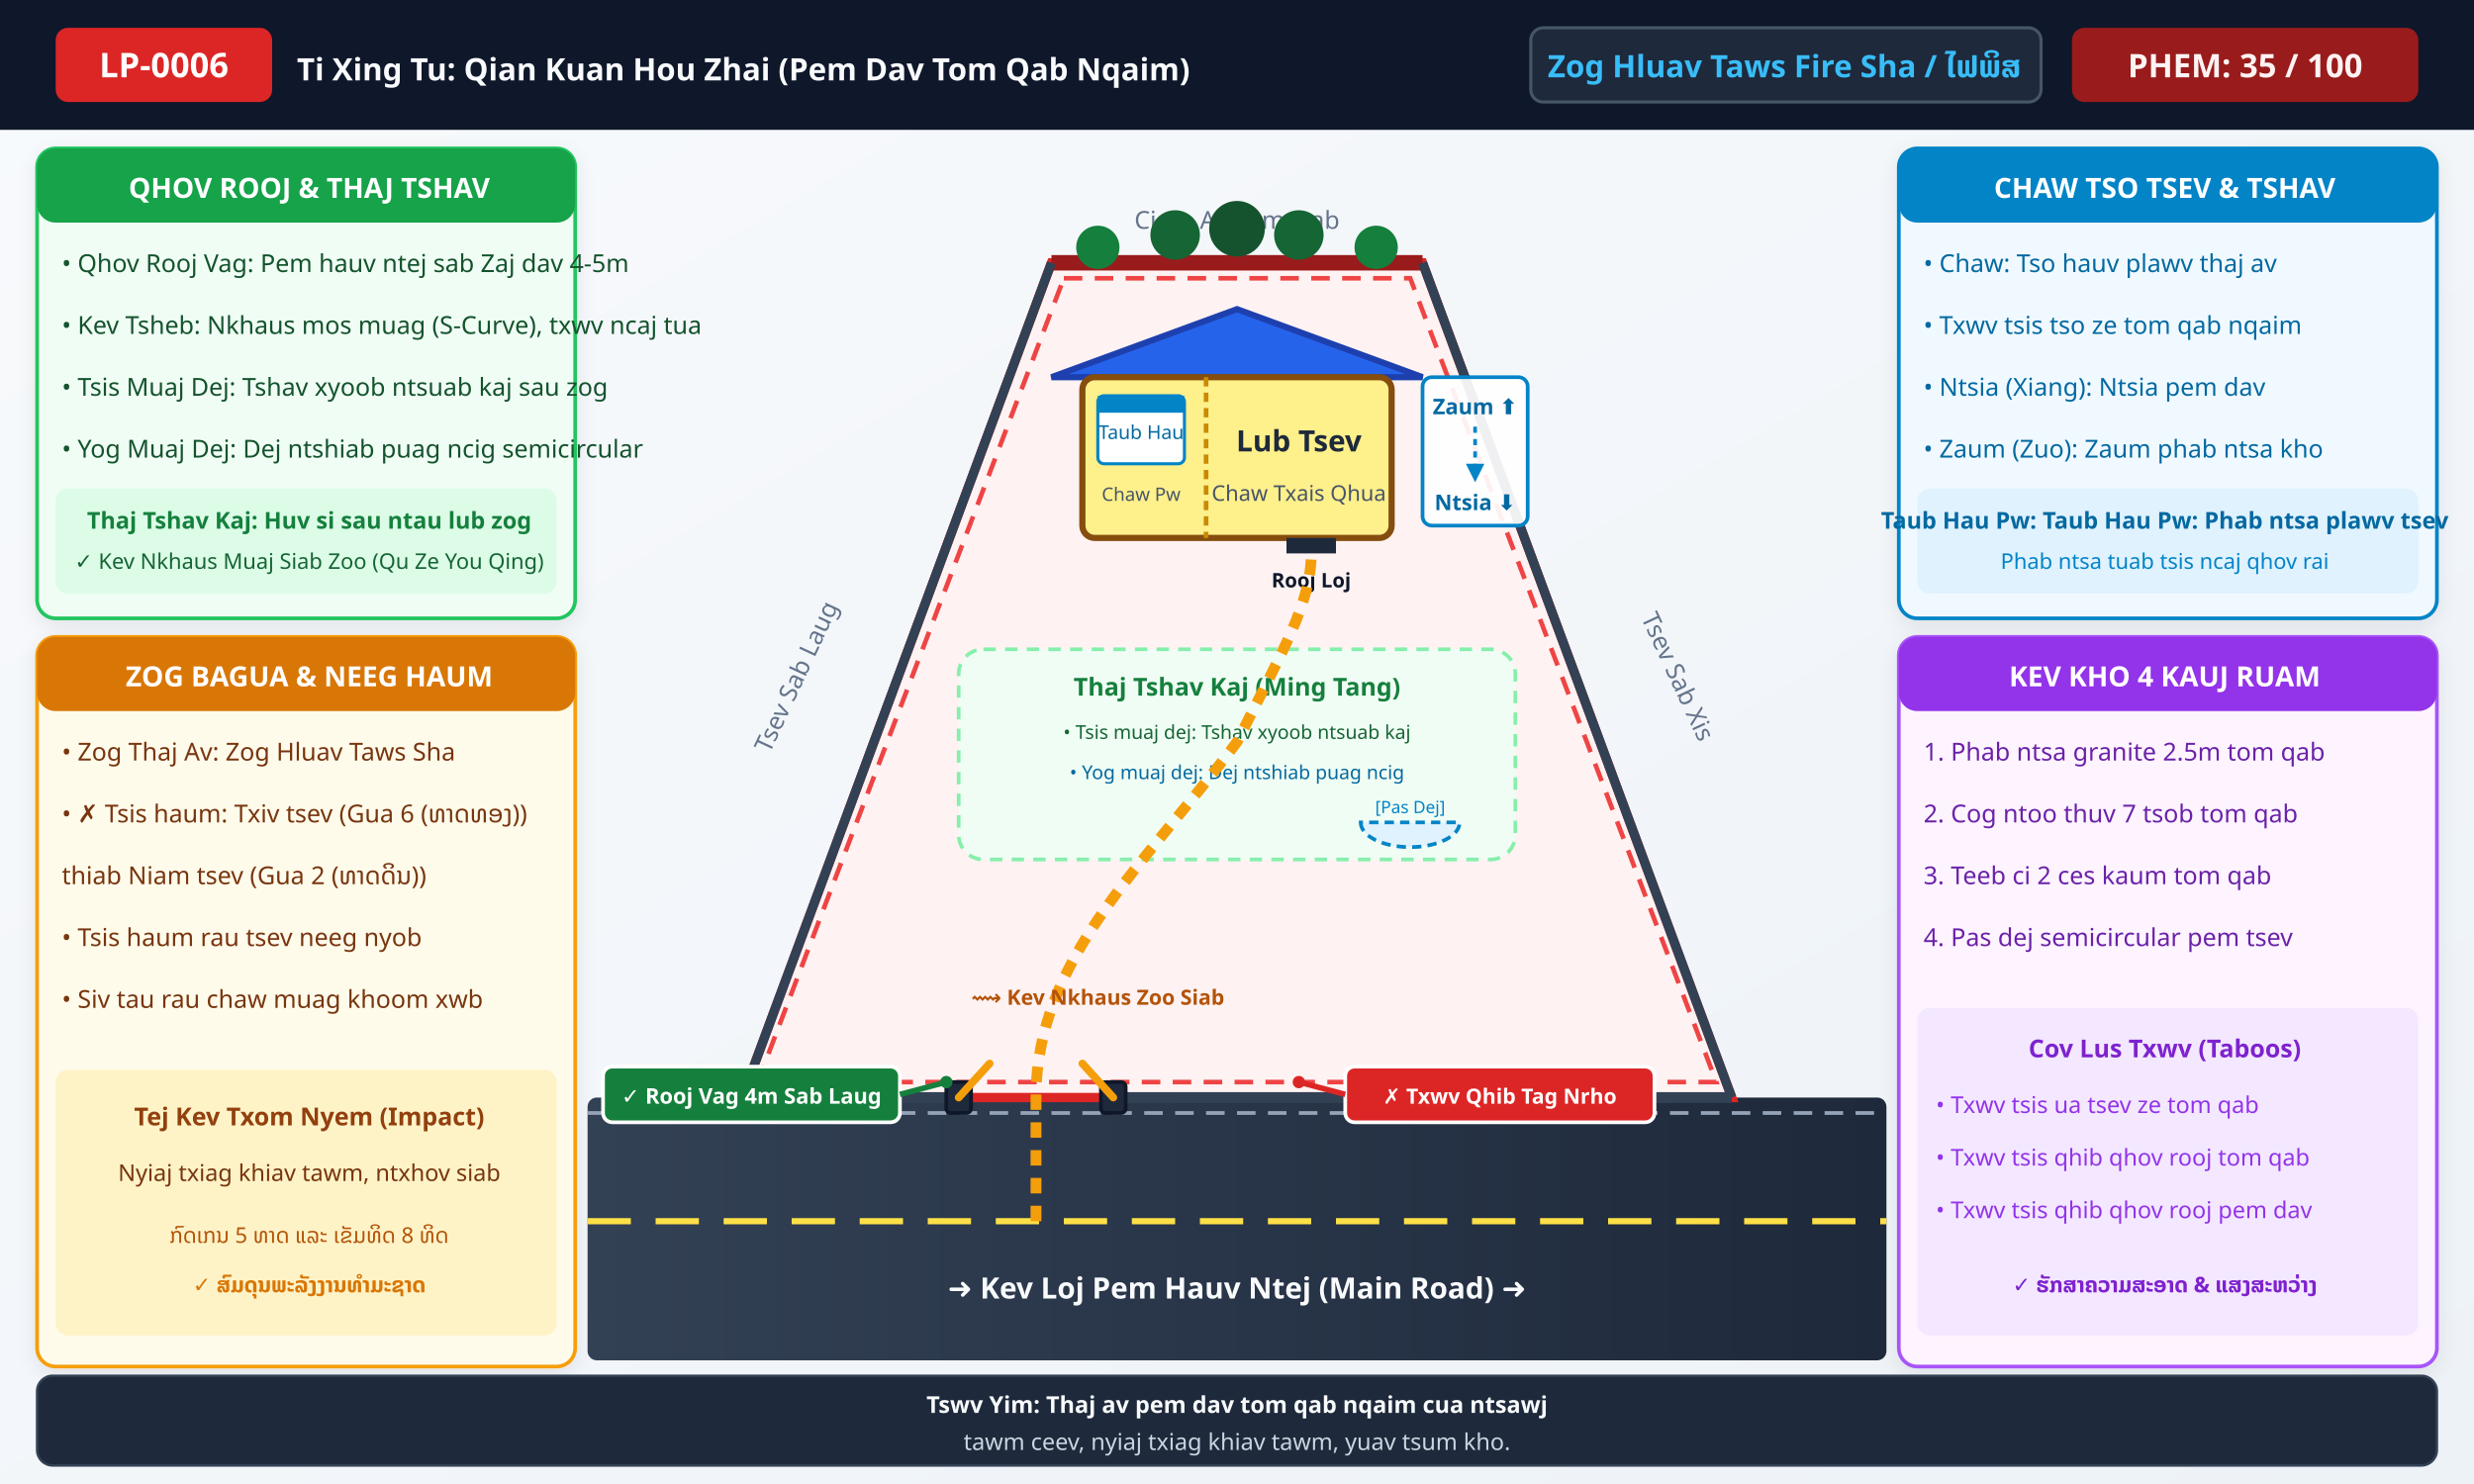
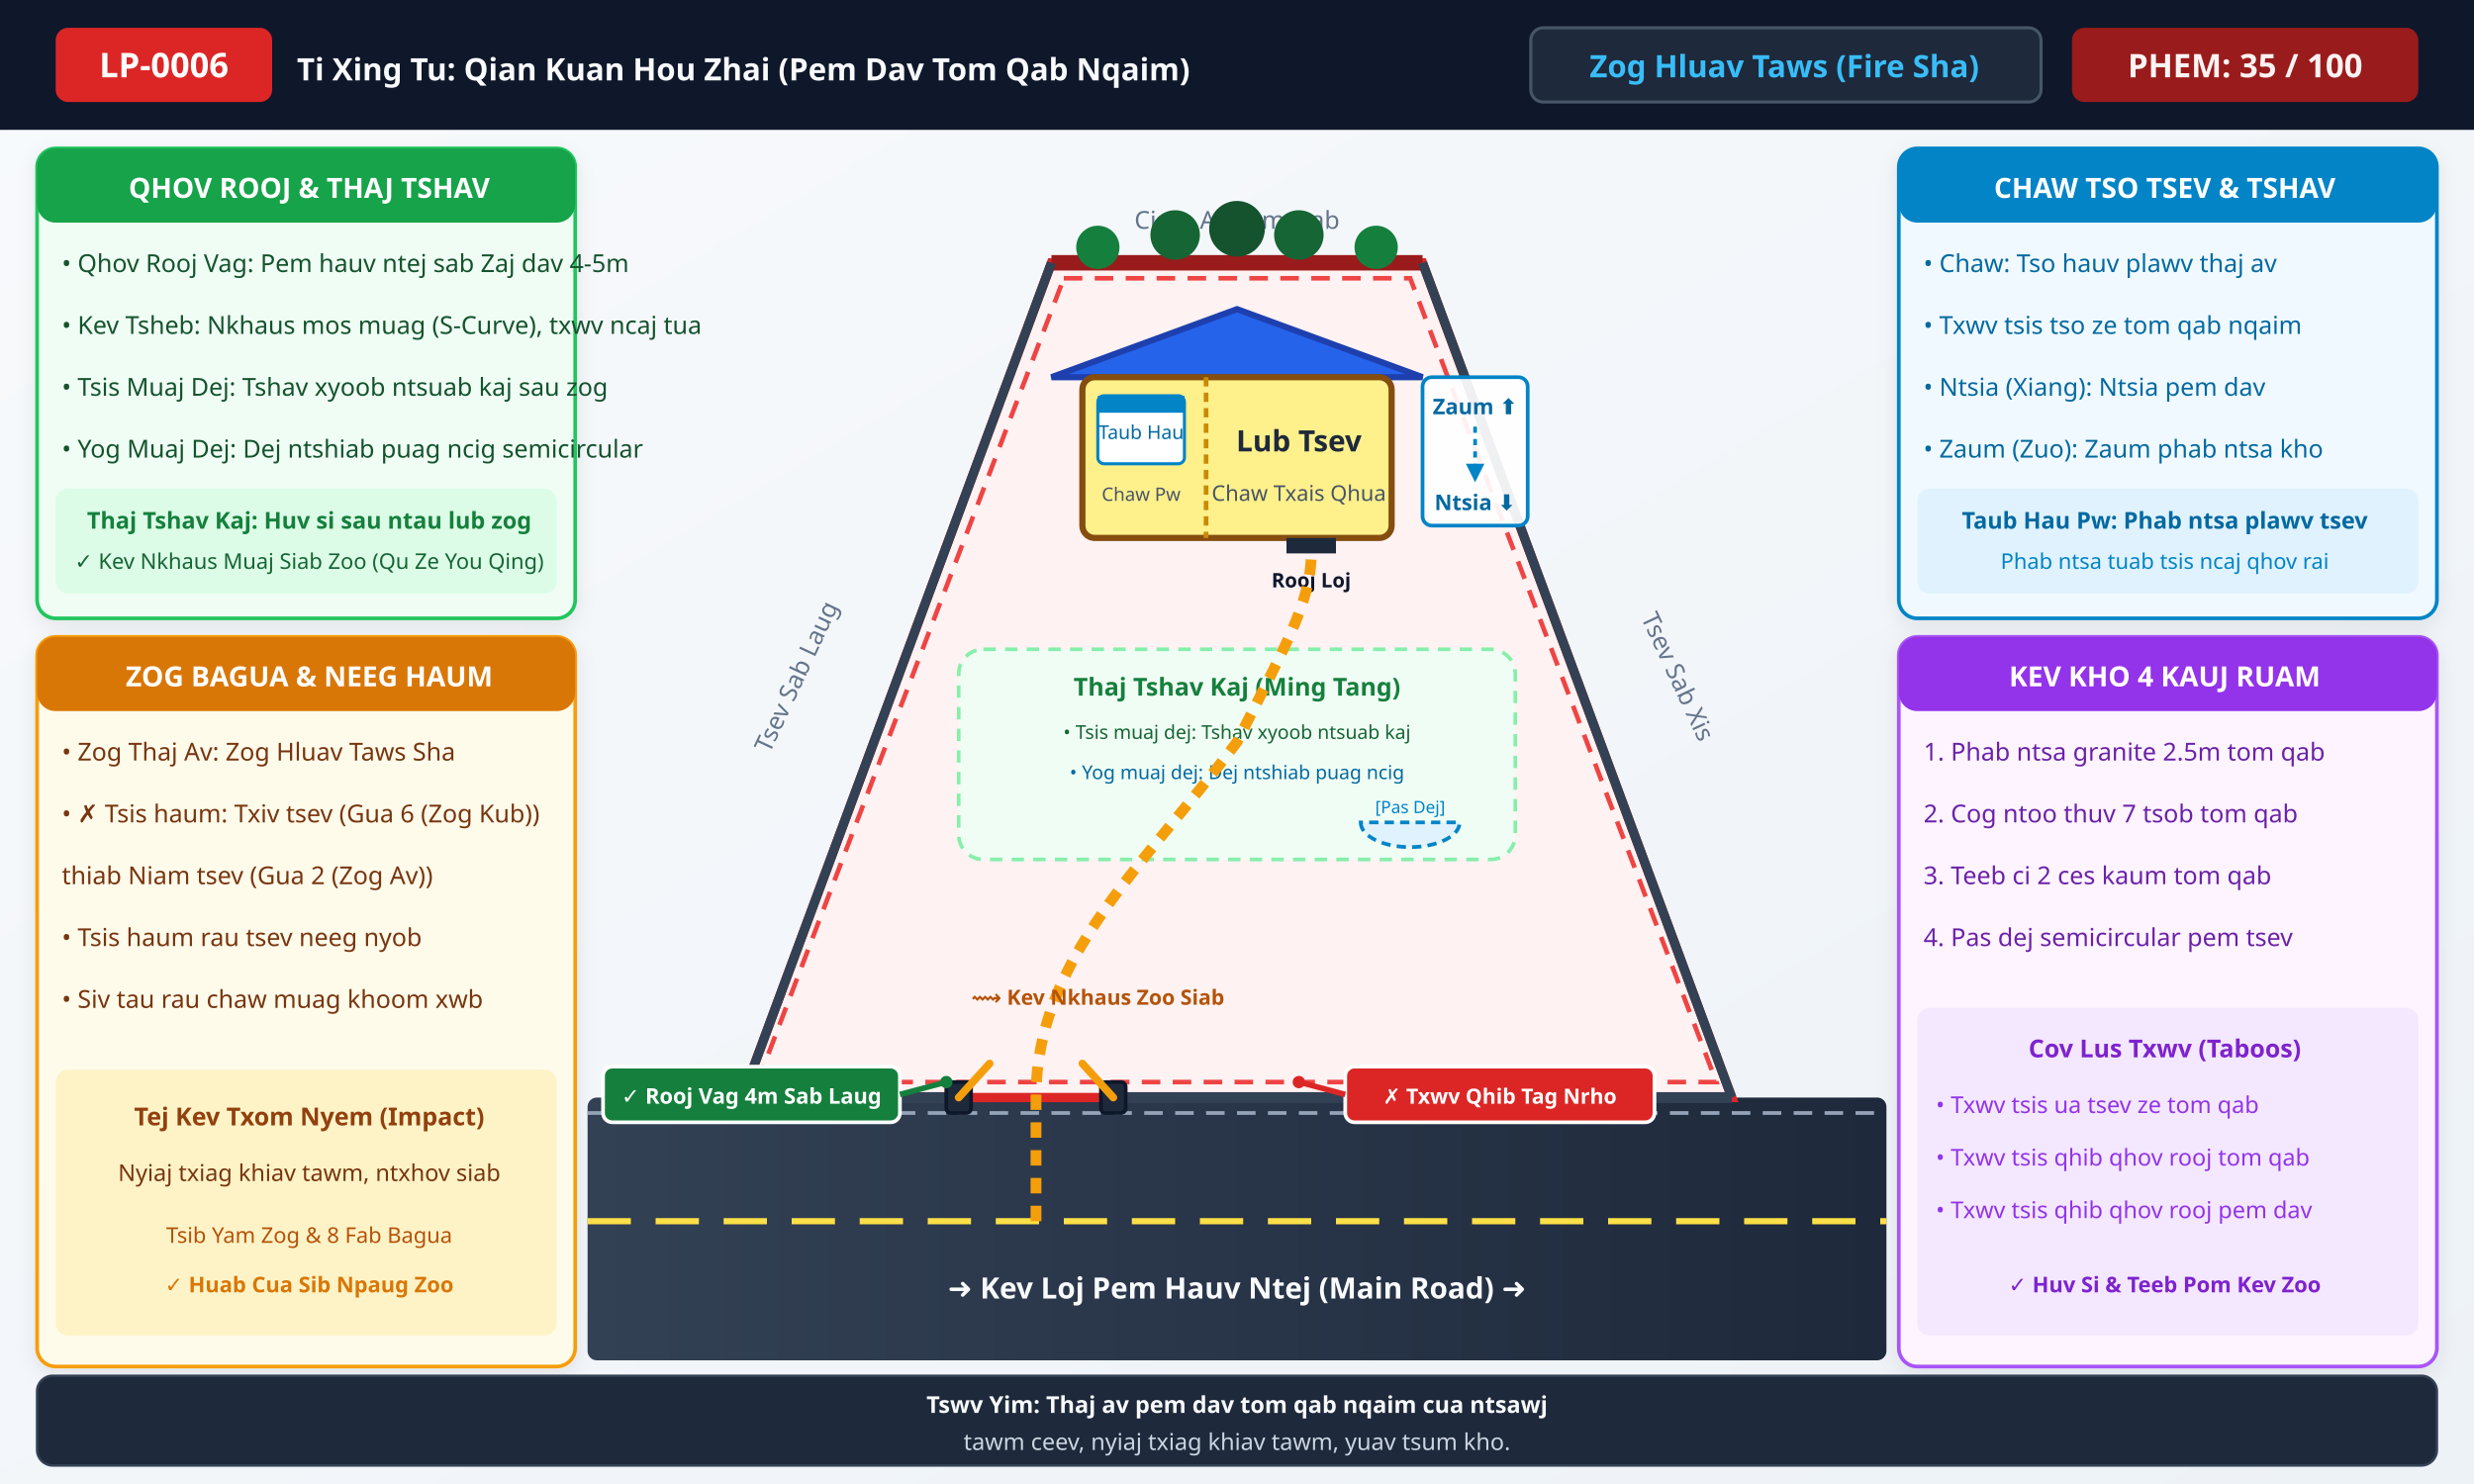
<svg xmlns="http://www.w3.org/2000/svg" viewBox="0 0 800 480" width="800" height="480">
  <defs>
    <linearGradient id="bgGrad" x1="0%" y1="0%" x2="100%" y2="100%">
      <stop offset="0%" stop-color="#F8FAFC" />
      <stop offset="100%" stop-color="#EDF2F7" />
    </linearGradient>
    <linearGradient id="roadGrad" x1="0%" y1="0%" x2="100%" y2="0%">
      <stop offset="0%" stop-color="#334155" />
      <stop offset="100%" stop-color="#1E293B" />
    </linearGradient>
    <filter id="shadow" x="-5%" y="-5%" width="110%" height="110%">
      <feDropShadow dx="0" dy="2" stdDeviation="3" flood-opacity="0.08" />
    </filter>
  </defs>
  <rect width="800" height="480" fill="url(#bgGrad)" />
  <rect x="0" y="0" width="800" height="42" fill="#0F172A" />
  <rect x="18" y="9" width="70" height="24" rx="4" fill="#DC2626" />
  <text x="53" y="25" font-family="'Segoe UI', sans-serif" font-weight="bold" font-size="11" fill="#FFFFFF" text-anchor="middle">LP-0006</text>
  <text x="96" y="26" font-family="'Noto Sans Lao', 'Segoe UI', sans-serif" font-weight="bold" font-size="10" fill="#F8FAFC">Ti Xing Tu: Qian Kuan Hou Zhai (Pem Dav Tom Qab Nqaim)</text>
  <rect x="495" y="9" width="165" height="24" rx="4" fill="#1E293B" stroke="#475569" stroke-width="1" />
-   <text x="577" y="25" font-family="'Noto Sans Lao', 'Segoe UI', sans-serif" font-weight="bold" font-size="10" fill="#38BDF8" text-anchor="middle">Zog Hluav Taws Fire Sha / ໄຟພິສ</text>
+   <text x="577" y="25" font-family="'Noto Sans Lao', 'Segoe UI', sans-serif" font-weight="bold" font-size="10" fill="#38BDF8" text-anchor="middle">Zog Hluav Taws (Fire Sha)</text>
  <rect x="670" y="9" width="112" height="24" rx="4" fill="#991B1B" />
  <text x="726" y="25" font-family="'Noto Sans Lao', 'Segoe UI', sans-serif" font-weight="bold" font-size="10.5" fill="#FEF2F2" text-anchor="middle">PHEM: 35 / 100</text>
  <rect x="12" y="48" width="174" height="152" rx="6" fill="#F0FDF4" stroke="#22C55E" stroke-width="1.2" filter="url(#shadow)" />
  <rect x="12" y="48" width="174" height="24" rx="6" fill="#16A34A" />
  <text x="100" y="64" font-family="'Noto Sans Lao', 'Segoe UI', sans-serif" font-weight="bold" font-size="9" fill="#FFFFFF" text-anchor="middle">QHOV ROOJ &amp; THAJ TSHAV</text>
  <text x="20" y="88" font-family="'Noto Sans Lao', 'Segoe UI', sans-serif" font-size="8" fill="#14532D">• Qhov Rooj Vag: Pem hauv ntej sab Zaj dav 4-5m</text>
  <text x="20" y="108" font-family="'Noto Sans Lao', 'Segoe UI', sans-serif" font-size="8" fill="#14532D">• Kev Tsheb: Nkhaus mos muag (S-Curve), txwv ncaj tua</text>
  <text x="20" y="128" font-family="'Noto Sans Lao', 'Segoe UI', sans-serif" font-size="8" fill="#14532D">• Tsis Muaj Dej: Tshav xyoob ntsuab kaj sau zog</text>
  <text x="20" y="148" font-family="'Noto Sans Lao', 'Segoe UI', sans-serif" font-size="8" fill="#14532D">• Yog Muaj Dej: Dej ntshiab puag ncig semicircular</text>
  <rect x="18" y="158" width="162" height="34" rx="4" fill="#DCFCE7" />
  <text x="100" y="171" font-family="'Noto Sans Lao', 'Segoe UI', sans-serif" font-weight="bold" font-size="7.5" fill="#15803D" text-anchor="middle">Thaj Tshav Kaj: Huv si sau ntau lub zog</text>
  <text x="100" y="184" font-family="'Noto Sans Lao', 'Segoe UI', sans-serif" font-size="7" fill="#166534" text-anchor="middle">✓ Kev Nkhaus Muaj Siab Zoo (Qu Ze You Qing)</text>
  <rect x="12" y="206" width="174" height="236" rx="6" fill="#FFFBEB" stroke="#F59E0B" stroke-width="1.2" filter="url(#shadow)" />
  <rect x="12" y="206" width="174" height="24" rx="6" fill="#D97706" />
  <text x="100" y="222" font-family="'Noto Sans Lao', 'Segoe UI', sans-serif" font-weight="bold" font-size="9" fill="#FFFFFF" text-anchor="middle">ZOG BAGUA &amp; NEEG HAUM</text>
  <text x="20" y="246" font-family="'Noto Sans Lao', 'Segoe UI', sans-serif" font-size="8" fill="#78350F">• Zog Thaj Av: Zog Hluav Taws Sha</text>
-   <text x="20" y="266" font-family="'Noto Sans Lao', 'Segoe UI', sans-serif" font-size="8" fill="#78350F">• ✗ Tsis haum: Txiv tsev (Gua 6 (ທາດທອງ))</text>
-   <text x="20" y="286" font-family="'Noto Sans Lao', 'Segoe UI', sans-serif" font-size="8" fill="#78350F">thiab Niam tsev (Gua 2 (ທາດດິນ))</text>
+   <text x="20" y="266" font-family="'Noto Sans Lao', 'Segoe UI', sans-serif" font-size="8" fill="#78350F">• ✗ Tsis haum: Txiv tsev (Gua 6 (Zog Kub))</text>
+   <text x="20" y="286" font-family="'Noto Sans Lao', 'Segoe UI', sans-serif" font-size="8" fill="#78350F">thiab Niam tsev (Gua 2 (Zog Av))</text>
  <text x="20" y="306" font-family="'Noto Sans Lao', 'Segoe UI', sans-serif" font-size="8" fill="#78350F">• Tsis haum rau tsev neeg nyob</text>
  <text x="20" y="326" font-family="'Noto Sans Lao', 'Segoe UI', sans-serif" font-size="8" fill="#78350F">• Siv tau rau chaw muag khoom xwb</text>
  <rect x="18" y="346" width="162" height="86" rx="4" fill="#FEF3C7" />
  <text x="100" y="364" font-family="'Noto Sans Lao', 'Segoe UI', sans-serif" font-weight="bold" font-size="8" fill="#92400E" text-anchor="middle">Tej Kev Txom Nyem (Impact)</text>
  <text x="100" y="382" font-family="'Noto Sans Lao', 'Segoe UI', sans-serif" font-size="7.5" fill="#78350F" text-anchor="middle">Nyiaj txiag khiav tawm, ntxhov siab</text>
-   <text x="100" y="402" font-family="'Noto Sans Lao', 'Segoe UI', sans-serif" font-size="7" fill="#B45309" text-anchor="middle">ກົດເກນ 5 ທາດ ແລະ ເຂັມທິດ 8 ທິດ</text>
-   <text x="100" y="418" font-family="'Noto Sans Lao', 'Segoe UI', sans-serif" font-weight="bold" font-size="7" fill="#D97706" text-anchor="middle">✓ ສົມດຸນພະລັງງານທຳມະຊາດ</text>
+   <text x="100" y="402" font-family="'Noto Sans Lao', 'Segoe UI', sans-serif" font-size="7" fill="#B45309" text-anchor="middle">Tsib Yam Zog &amp; 8 Fab Bagua</text>
+   <text x="100" y="418" font-family="'Noto Sans Lao', 'Segoe UI', sans-serif" font-weight="bold" font-size="7" fill="#D97706" text-anchor="middle">✓ Huab Cua Sib Npaug Zoo</text>
  <rect x="614" y="48" width="174" height="152" rx="6" fill="#F0F9FF" stroke="#0284C7" stroke-width="1.2" filter="url(#shadow)" />
  <rect x="614" y="48" width="174" height="24" rx="6" fill="#0284C7" />
  <text x="700" y="64" font-family="'Noto Sans Lao', 'Segoe UI', sans-serif" font-weight="bold" font-size="9" fill="#FFFFFF" text-anchor="middle">CHAW TSO TSEV &amp; TSHAV</text>
  <text x="622" y="88" font-family="'Noto Sans Lao', 'Segoe UI', sans-serif" font-size="8" fill="#0369A1">• Chaw: Tso hauv plawv thaj av</text>
  <text x="622" y="108" font-family="'Noto Sans Lao', 'Segoe UI', sans-serif" font-size="8" fill="#0369A1">• Txwv tsis tso ze tom qab nqaim</text>
  <text x="622" y="128" font-family="'Noto Sans Lao', 'Segoe UI', sans-serif" font-size="8" fill="#0369A1">• Ntsia (Xiang): Ntsia pem dav</text>
  <text x="622" y="148" font-family="'Noto Sans Lao', 'Segoe UI', sans-serif" font-size="8" fill="#0369A1">• Zaum (Zuo): Zaum phab ntsa kho</text>
  <rect x="620" y="158" width="162" height="34" rx="4" fill="#E0F2FE" />
-   <text x="700" y="171" font-family="'Noto Sans Lao', 'Segoe UI', sans-serif" font-weight="bold" font-size="7.5" fill="#0369A1" text-anchor="middle">Taub Hau Pw: Taub Hau Pw: Phab ntsa plawv tsev</text>
+   <text x="700" y="171" font-family="'Noto Sans Lao', 'Segoe UI', sans-serif" font-weight="bold" font-size="7.5" fill="#0369A1" text-anchor="middle">Taub Hau Pw: Phab ntsa plawv tsev</text>
  <text x="700" y="184" font-family="'Noto Sans Lao', 'Segoe UI', sans-serif" font-size="7" fill="#0284C7" text-anchor="middle">Phab ntsa tuab tsis ncaj qhov rai</text>
  <rect x="614" y="206" width="174" height="236" rx="6" fill="#FDF4FF" stroke="#A855F7" stroke-width="1.2" filter="url(#shadow)" />
  <rect x="614" y="206" width="174" height="24" rx="6" fill="#9333EA" />
  <text x="700" y="222" font-family="'Noto Sans Lao', 'Segoe UI', sans-serif" font-weight="bold" font-size="9" fill="#FFFFFF" text-anchor="middle">KEV KHO 4 KAUJ RUAM</text>
  <text x="622" y="246" font-family="'Noto Sans Lao', 'Segoe UI', sans-serif" font-size="8" fill="#6B21A8">1. Phab ntsa granite 2.5m tom qab</text>
  <text x="622" y="266" font-family="'Noto Sans Lao', 'Segoe UI', sans-serif" font-size="8" fill="#6B21A8">2. Cog ntoo thuv 7 tsob tom qab</text>
  <text x="622" y="286" font-family="'Noto Sans Lao', 'Segoe UI', sans-serif" font-size="8" fill="#6B21A8">3. Teeb ci 2 ces kaum tom qab</text>
  <text x="622" y="306" font-family="'Noto Sans Lao', 'Segoe UI', sans-serif" font-size="8" fill="#6B21A8">4. Pas dej semicircular pem tsev</text>
  <rect x="620" y="326" width="162" height="106" rx="4" fill="#F3E8FF" />
  <text x="700" y="342" font-family="'Noto Sans Lao', 'Segoe UI', sans-serif" font-weight="bold" font-size="8" fill="#7E22CE" text-anchor="middle">Cov Lus Txwv (Taboos)</text>
  <text x="626" y="360" font-family="'Noto Sans Lao', 'Segoe UI', sans-serif" font-size="7.5" fill="#9333EA">• Txwv tsis ua tsev ze tom qab</text>
  <text x="626" y="377" font-family="'Noto Sans Lao', 'Segoe UI', sans-serif" font-size="7.5" fill="#9333EA">• Txwv tsis qhib qhov rooj tom qab</text>
  <text x="626" y="394" font-family="'Noto Sans Lao', 'Segoe UI', sans-serif" font-size="7.5" fill="#9333EA">• Txwv tsis qhib qhov rooj pem dav</text>
-   <text x="700" y="418" font-family="'Noto Sans Lao', 'Segoe UI', sans-serif" font-weight="bold" font-size="7" fill="#7E22CE" text-anchor="middle">✓ ຮັກສາຄວາມສະອາດ &amp; ແສງສະຫວ່າງ</text>
+   <text x="700" y="418" font-family="'Noto Sans Lao', 'Segoe UI', sans-serif" font-weight="bold" font-size="7" fill="#7E22CE" text-anchor="middle">✓ Huv Si &amp; Teeb Pom Kev Zoo</text>
  <rect x="190" y="355" width="420" height="85" fill="url(#roadGrad)" rx="3" />
  <line x1="190" y1="395" x2="610" y2="395" stroke="#FDE047" stroke-width="2" stroke-dasharray="14,8" />
  <line x1="190" y1="360" x2="610" y2="360" stroke="#94A3B8" stroke-width="1.2" stroke-dasharray="6,4" />
  <text x="400" y="420" font-family="'Noto Sans Lao', 'Segoe UI', sans-serif" font-weight="bold" font-size="9.5" fill="#F8FAFC" text-anchor="middle">➜ Kev Loj Pem Hauv Ntej (Main Road) ➜</text>
  <g>
    <text x="400" y="74" font-family="'Noto Sans Lao', 'Segoe UI', sans-serif" font-size="8" fill="#64748B" text-anchor="middle">Ciam Av Tom Qab</text>
    <text x="260" y="220" font-family="'Noto Sans Lao', 'Segoe UI', sans-serif" font-size="8" fill="#64748B" text-anchor="middle" transform="rotate(-65 260 220)">Tsev Sab Laug</text>
    <text x="540" y="220" font-family="'Noto Sans Lao', 'Segoe UI', sans-serif" font-size="8" fill="#64748B" text-anchor="middle" transform="rotate(65 540 220)">Tsev Sab Xis</text>
    <polygon points="340,85 460,85 560,355 240,355" fill="#FEF2F2" stroke="#DC2626" stroke-width="3" />
    <polygon points="344,90 456,90 555,350 245,350" fill="none" stroke="#EF4444" stroke-width="1.5" stroke-dasharray="6,4" />
    <line x1="340" y1="85" x2="460" y2="85" stroke="#991B1B" stroke-width="5" />
    <line x1="340" y1="85" x2="240" y2="355" stroke="#334155" stroke-width="3" />
    <line x1="460" y1="85" x2="560" y2="355" stroke="#334155" stroke-width="3" />
    <circle cx="355" cy="80" r="7" fill="#15803D" />
    <circle cx="380" cy="76" r="8" fill="#166534" />
    <circle cx="400" cy="74" r="9" fill="#14532D" />
    <circle cx="420" cy="76" r="8" fill="#166534" />
    <circle cx="445" cy="80" r="7" fill="#15803D" />
    <polygon points="340,122 400,100 460,122" fill="#2563EB" stroke="#1E40AF" stroke-width="2" />
    <rect x="350" y="122" width="100" height="52" fill="#FEF08A" stroke="#854D0E" stroke-width="2" rx="4" />
    <line x1="390" y1="122" x2="390" y2="174" stroke="#CA8A04" stroke-width="1.5" stroke-dasharray="3,2" />
    <rect x="355" y="128" width="28" height="22" rx="2" fill="#FFFFFF" stroke="#0284C7" stroke-width="1" />
    <rect x="355" y="128" width="28" height="5.5" fill="#0284C7" />
    <text x="369" y="142" font-family="'Noto Sans Lao', 'Segoe UI', sans-serif" font-size="6.2" fill="#0369A1" text-anchor="middle">Taub Hau</text>
    <text x="369" y="162" font-family="'Noto Sans Lao', 'Segoe UI', sans-serif" font-size="6" fill="#475569" text-anchor="middle">Chaw Pw</text>
    <text x="420" y="146" font-family="'Noto Sans Lao', 'Segoe UI', sans-serif" font-weight="bold" font-size="9.5" fill="#1E293B" text-anchor="middle">Lub Tsev</text>
    <text x="420" y="162" font-family="'Noto Sans Lao', 'Segoe UI', sans-serif" font-size="7" fill="#475569" text-anchor="middle">Chaw Txais Qhua</text>
    <rect x="416" y="174" width="16" height="5" fill="#1E293B" />
    <text x="424" y="190" font-family="'Noto Sans Lao', 'Segoe UI', sans-serif" font-weight="bold" font-size="6.5" fill="#0F172A" text-anchor="middle">Rooj Loj</text>
    <g transform="translate(460, 122)">
      <rect x="0" y="0" width="34" height="48" rx="3" fill="#FFFFFF" fill-opacity="0.92" stroke="#0284C7" stroke-width="1.2" />
      <text x="17" y="12" font-family="'Segoe UI', sans-serif" font-weight="bold" font-size="7" fill="#0369A1" text-anchor="middle">Zaum ⬆</text>
      <line x1="17" y1="16" x2="17" y2="32" stroke="#0284C7" stroke-width="1.2" stroke-dasharray="2,2" />
      <polygon points="17,34 14,28 20,28" fill="#0284C7" />
      <text x="17" y="43" font-family="'Segoe UI', sans-serif" font-weight="bold" font-size="7" fill="#0369A1" text-anchor="middle">Ntsia ⬇</text>
    </g>
    <rect x="310" y="210" width="180" height="68" rx="8" fill="#F0FDF4" stroke="#86EFAC" stroke-width="1.2" stroke-dasharray="4,3" />
    <text x="400" y="225" font-family="'Noto Sans Lao', 'Segoe UI', sans-serif" font-weight="bold" font-size="8" fill="#15803D" text-anchor="middle">Thaj Tshav Kaj (Ming Tang)</text>
    <text x="400" y="239" font-family="'Noto Sans Lao', 'Segoe UI', sans-serif" font-size="6.2" fill="#166534" text-anchor="middle">• Tsis muaj dej: Tshav xyoob ntsuab kaj</text>
    <text x="400" y="252" font-family="'Noto Sans Lao', 'Segoe UI', sans-serif" font-size="6.2" fill="#0369A1" text-anchor="middle">• Yog muaj dej: Dej ntshiab puag ncig</text>
    <path d="M 440 266 A 16 8 0 0 0 472 266 Z" fill="#E0F2FE" stroke="#0284C7" stroke-width="1.2" stroke-dasharray="3,2" />
    <text x="456" y="263" font-family="'Noto Sans Lao', 'Segoe UI', sans-serif" font-size="5.5" fill="#0284C7" text-anchor="middle">[Pas Dej]</text>
    <line x1="240" y1="355" x2="310" y2="355" stroke="#334155" stroke-width="3.5" />
    <line x1="360" y1="355" x2="560" y2="355" stroke="#334155" stroke-width="3.5" />
    <rect x="306" y="350" width="8" height="10" rx="1.5" fill="#1E293B" stroke="#0F172A" stroke-width="1.2" />
    <rect x="356" y="350" width="8" height="10" rx="1.5" fill="#1E293B" stroke="#0F172A" stroke-width="1.2" />
    <line x1="310" y1="355" x2="320" y2="344" stroke="#F59E0B" stroke-width="2.5" stroke-linecap="round" />
    <line x1="360" y1="355" x2="350" y2="344" stroke="#F59E0B" stroke-width="2.5" stroke-linecap="round" />
    <path d="M 335 395 L 335 355 C 335 310 370 280 400 240 C 415 210 424 195 424 179" fill="none" stroke="#F59E0B" stroke-width="3.5" stroke-dasharray="5,4" />
    <text x="355" y="325" font-family="'Noto Sans Lao', 'Segoe UI', sans-serif" font-weight="bold" font-size="6.8" fill="#B45309" text-anchor="middle">⟿ Kev Nkhaus Zoo Siab</text>
    <g transform="translate(195, 345)">
      <rect x="0" y="0" width="96" height="18" rx="3" fill="#15803D" stroke="#FFFFFF" stroke-width="1.2" />
      <text x="48" y="12" font-family="'Noto Sans Lao', 'Segoe UI', sans-serif" font-weight="bold" font-size="7" fill="#FFFFFF" text-anchor="middle">✓ Rooj Vag 4m Sab Laug</text>
      <line x1="96" y1="9" x2="111" y2="5" stroke="#15803D" stroke-width="1.8" />
      <circle cx="111" cy="5" r="2" fill="#15803D" />
    </g>
    <g transform="translate(435, 345)">
      <rect x="0" y="0" width="100" height="18" rx="3" fill="#DC2626" stroke="#FFFFFF" stroke-width="1.2" />
      <text x="50" y="12" font-family="'Noto Sans Lao', 'Segoe UI', sans-serif" font-weight="bold" font-size="6.8" fill="#FFFFFF" text-anchor="middle">✗ Txwv Qhib Tag Nrho</text>
      <line x1="0" y1="9" x2="-15" y2="5" stroke="#DC2626" stroke-width="1.8" />
      <circle cx="-15" cy="5" r="2" fill="#DC2626" />
    </g>
  </g>
  <rect x="12" y="445" width="776" height="29" rx="5" fill="#1E293B" stroke="#334155" stroke-width="0.8" />
  <text x="400" y="457" font-family="'Noto Sans Lao', 'Segoe UI', sans-serif" font-weight="bold" font-size="7.5" fill="#F8FAFC" text-anchor="middle">Tswv Yim: Thaj av pem dav tom qab nqaim cua ntsawj</text>
  <text x="400" y="469" font-family="'Noto Sans Lao', 'Segoe UI', sans-serif" font-size="7.5" fill="#CBD5E1" text-anchor="middle">tawm ceev, nyiaj txiag khiav tawm, yuav tsum kho.</text>
</svg>
